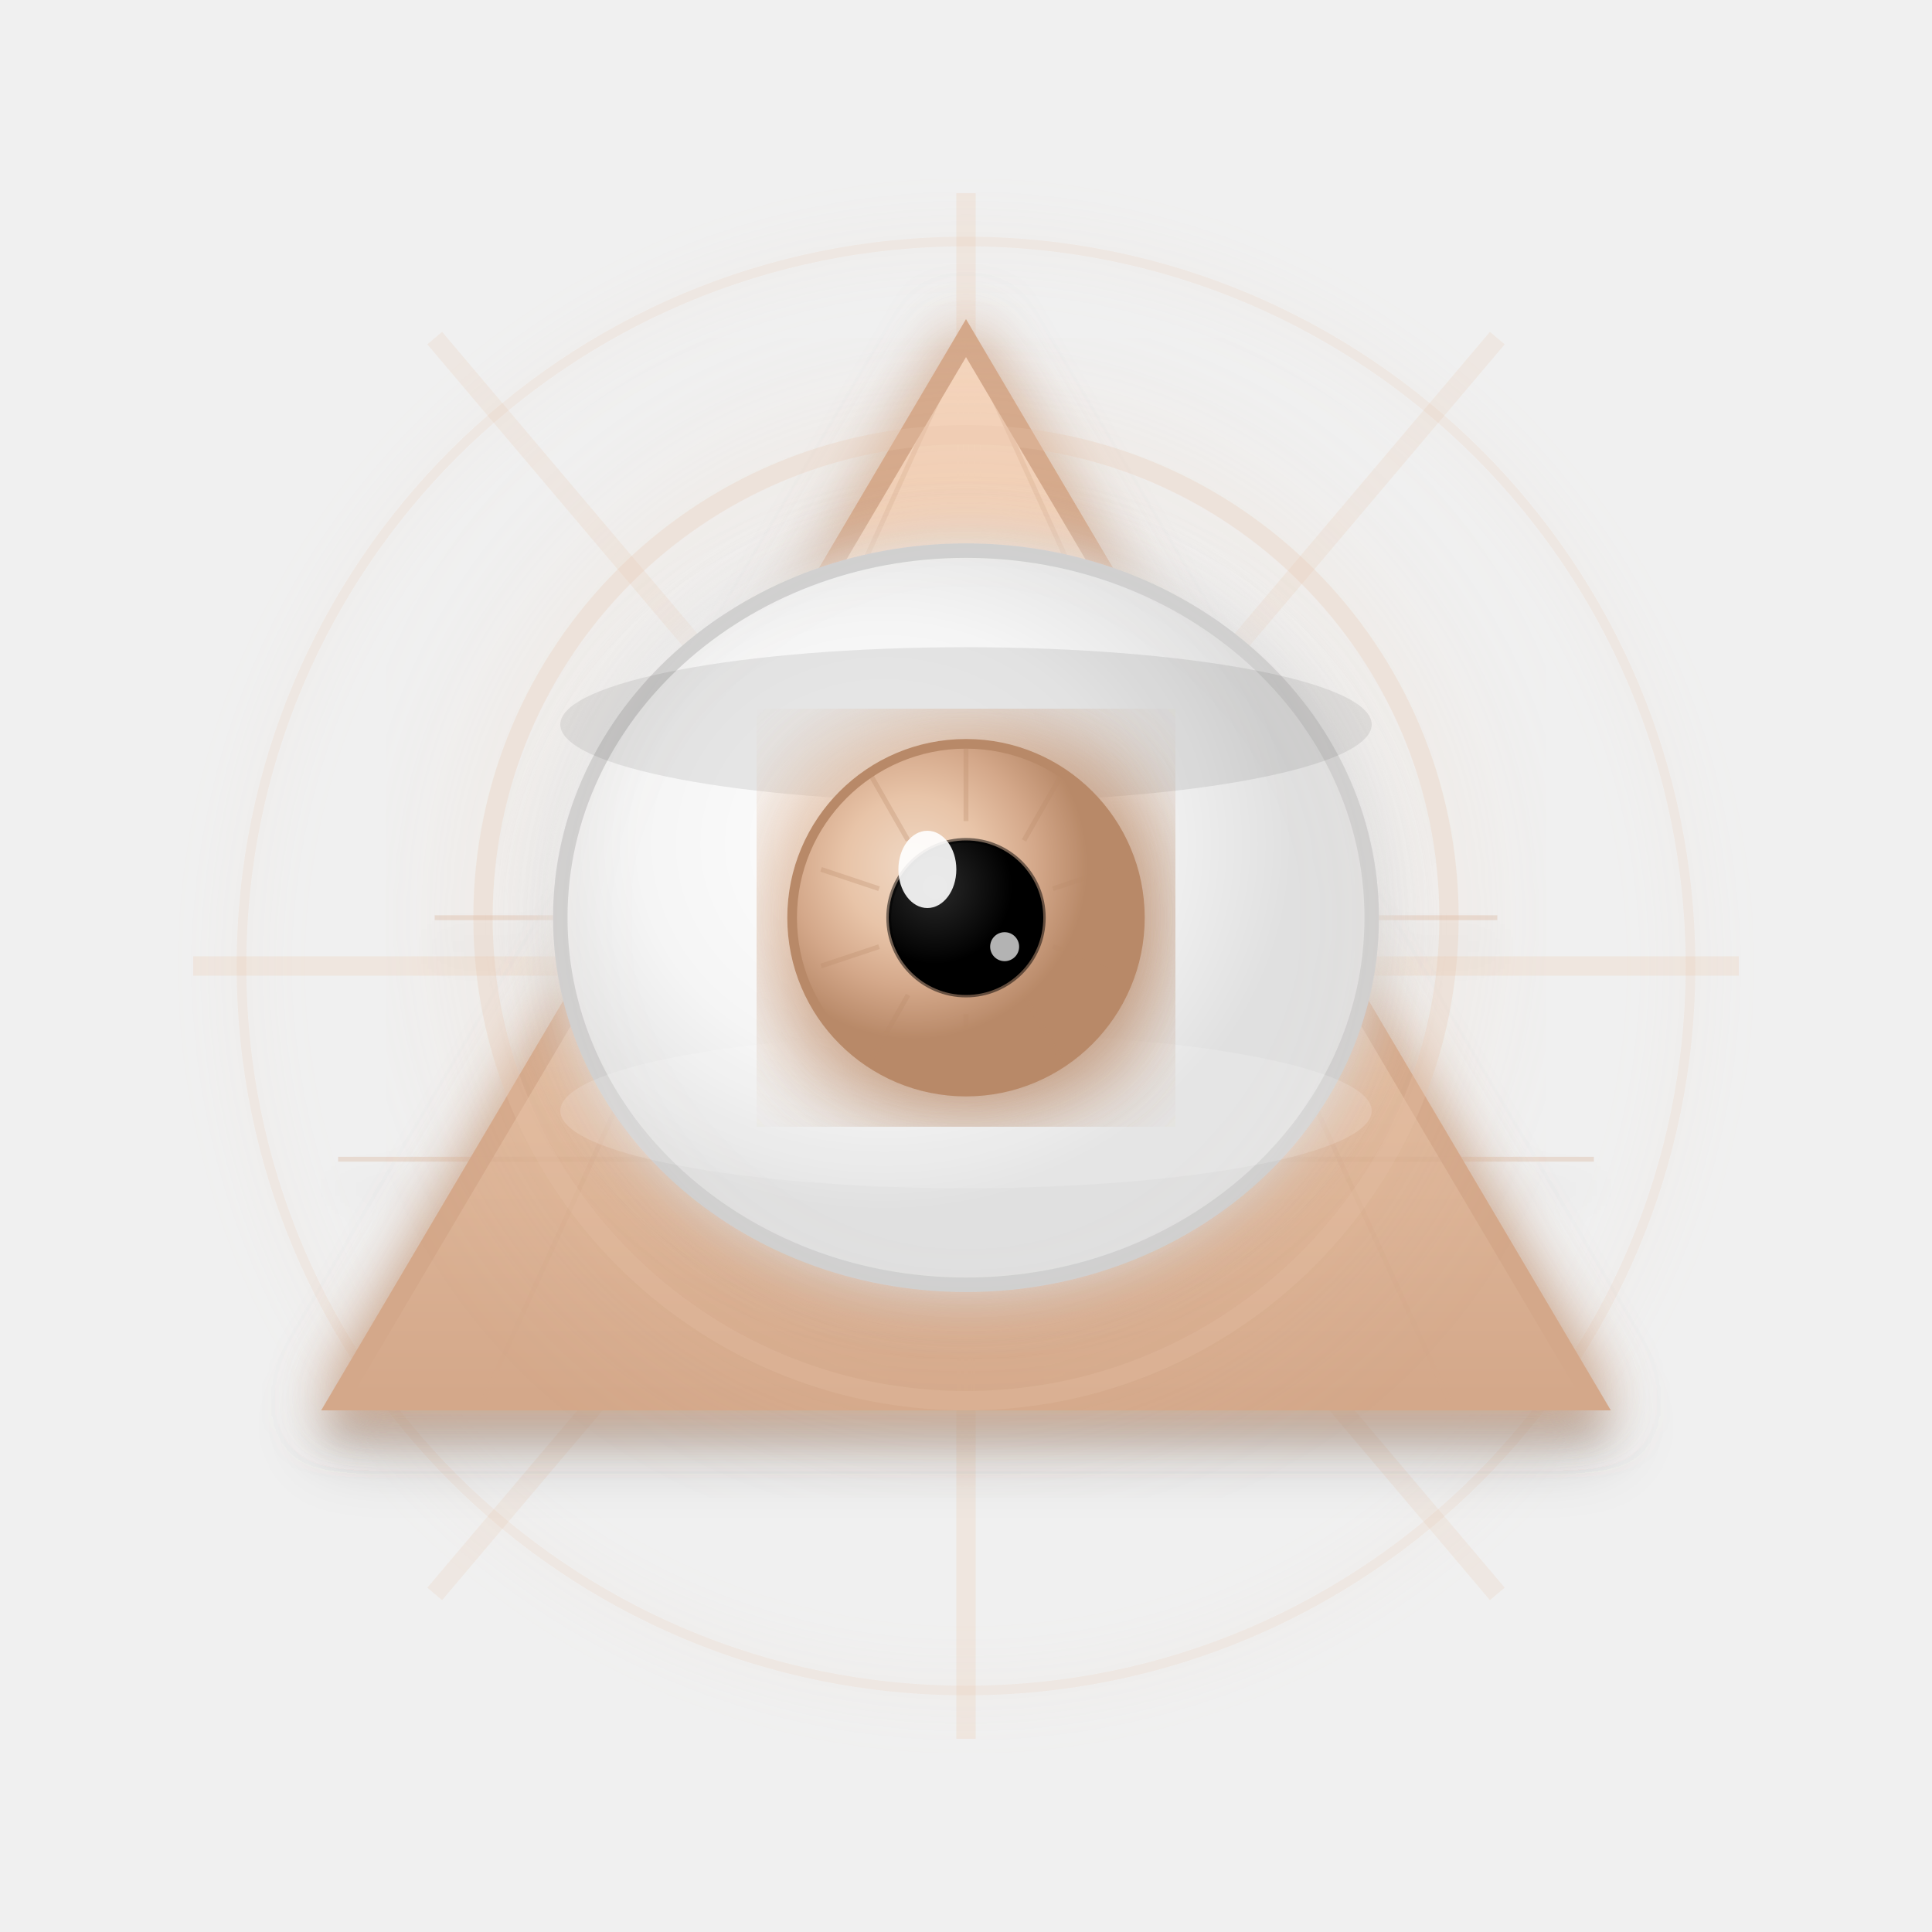
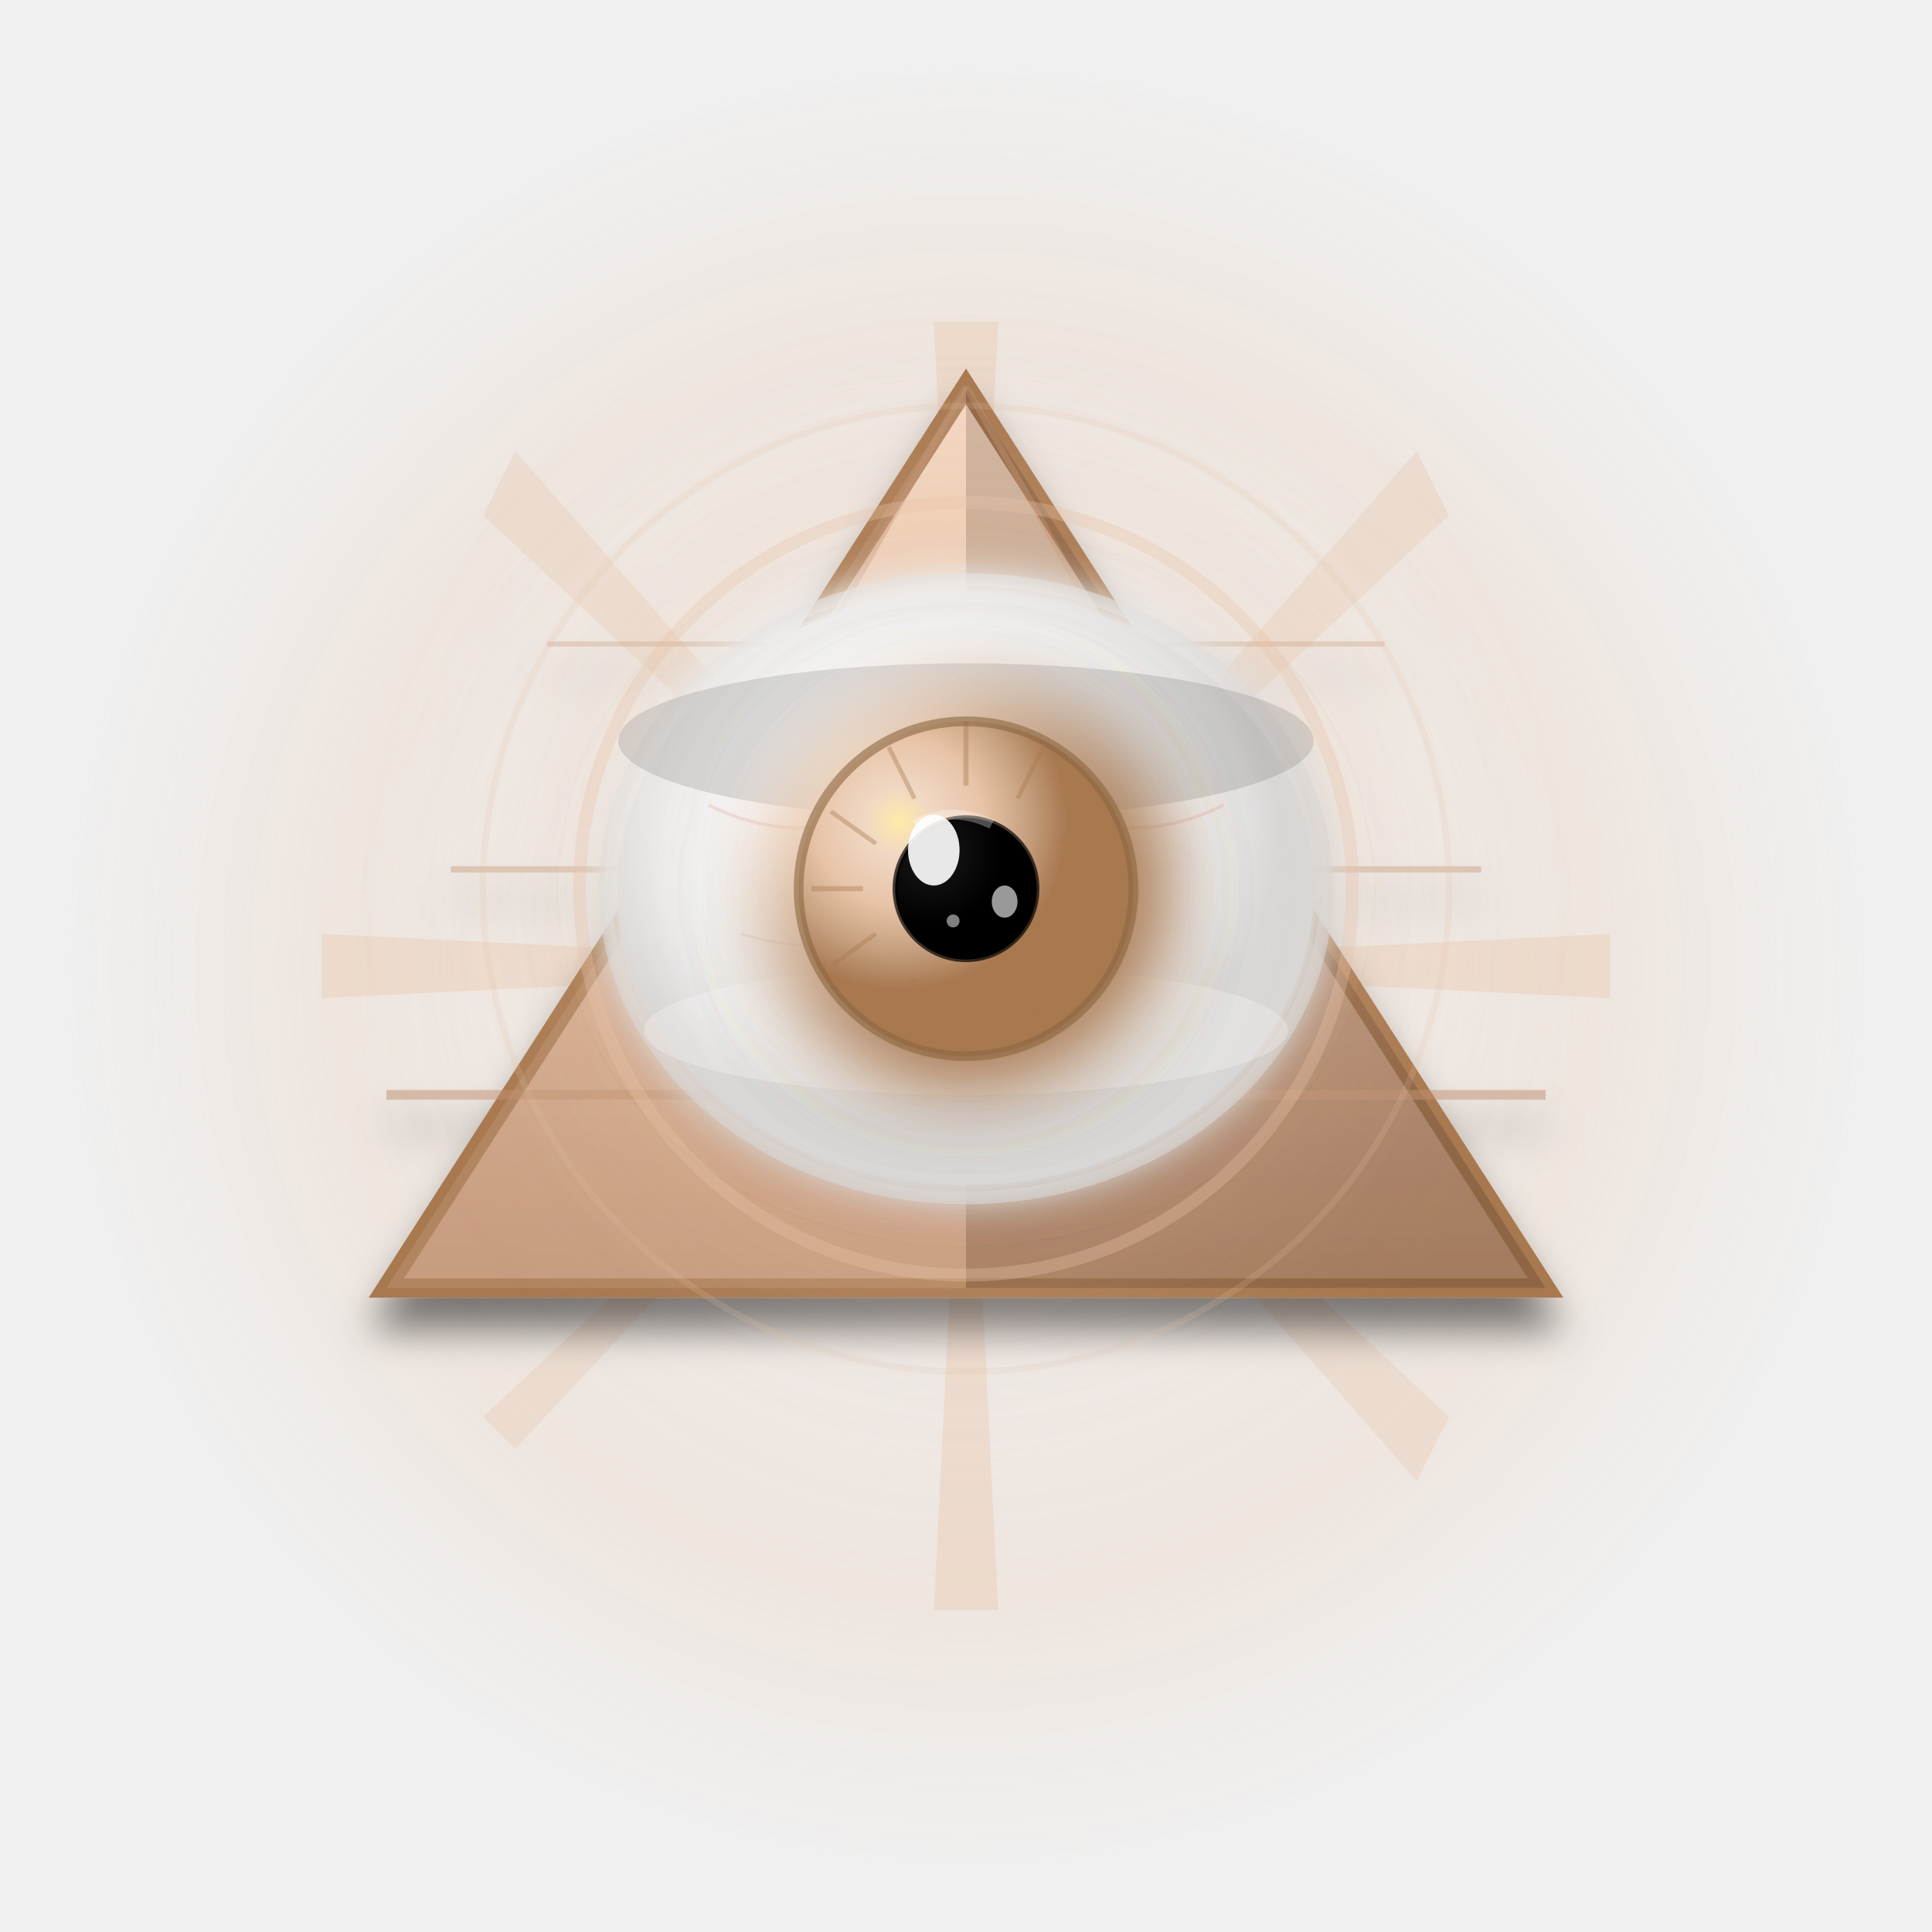
- <svg xmlns="http://www.w3.org/2000/svg" viewBox="0 0 200 200" width="200" height="200">
+ <svg xmlns="http://www.w3.org/2000/svg" viewBox="0 0 300 300" width="300" height="300">
  <defs>
-     <linearGradient id="pyramidGradient" x1="0%" y1="0%" x2="0%" y2="100%">
+     <radialGradient id="glowRing" cx="50%" cy="50%">
+       <stop offset="0%" style="stop-color:#E8C4A8;stop-opacity:0" />
+       <stop offset="70%" style="stop-color:#E8C4A8;stop-opacity:0.4" />
+       <stop offset="100%" style="stop-color:#E8C4A8;stop-opacity:0" />
+     </radialGradient>
+     <linearGradient id="pyramidGold" x1="0%" y1="0%" x2="0%" y2="100%">
      <stop offset="0%" style="stop-color:#f5d5bd;stop-opacity:1" />
+       <stop offset="30%" style="stop-color:#E8C4A8;stop-opacity:1" />
+       <stop offset="60%" style="stop-color:#d4a88a;stop-opacity:1" />
+       <stop offset="100%" style="stop-color:#c09070;stop-opacity:1" />
+     </linearGradient>
+     <radialGradient id="eyeWhite" cx="45%" cy="40%">
+       <stop offset="0%" style="stop-color:#ffffff;stop-opacity:1" />
+       <stop offset="50%" style="stop-color:#f8f8f8;stop-opacity:1" />
+       <stop offset="80%" style="stop-color:#ebebeb;stop-opacity:1" />
+       <stop offset="100%" style="stop-color:#d8d8d8;stop-opacity:1" />
+     </radialGradient>
+     <radialGradient id="irisGold" cx="30%" cy="30%">
+       <stop offset="0%" style="stop-color:#ffeaa7;stop-opacity:1" />
+       <stop offset="20%" style="stop-color:#f0d8c4;stop-opacity:1" />
      <stop offset="50%" style="stop-color:#E8C4A8;stop-opacity:1" />
-       <stop offset="100%" style="stop-color:#d4a88a;stop-opacity:1" />
-     </linearGradient>
-     <radialGradient id="eyeballGradient" cx="40%" cy="40%">
-       <stop offset="0%" style="stop-color:#ffffff;stop-opacity:1" />
-       <stop offset="60%" style="stop-color:#f5f5f5;stop-opacity:1" />
-       <stop offset="100%" style="stop-color:#e0e0e0;stop-opacity:1" />
+       <stop offset="75%" style="stop-color:#c8a382;stop-opacity:1" />
+       <stop offset="100%" style="stop-color:#a87850;stop-opacity:1" />
    </radialGradient>
-     <radialGradient id="irisGradient" cx="35%" cy="35%">
-       <stop offset="0%" style="stop-color:#f0d8c4;stop-opacity:1" />
-       <stop offset="40%" style="stop-color:#E8C4A8;stop-opacity:1" />
-       <stop offset="70%" style="stop-color:#d4a88a;stop-opacity:1" />
-       <stop offset="100%" style="stop-color:#b88968;stop-opacity:1" />
-     </radialGradient>
-     <radialGradient id="pupilGradient" cx="30%" cy="30%">
-       <stop offset="0%" style="stop-color:#2a2a2a;stop-opacity:1" />
+     <radialGradient id="pupilBlack" cx="25%" cy="25%">
+       <stop offset="0%" style="stop-color:#1a1a1a;stop-opacity:1" />
      <stop offset="100%" style="stop-color:#000000;stop-opacity:1" />
    </radialGradient>
-     <filter id="glow">
-       <feGaussianBlur stdDeviation="3" result="coloredBlur" />
+     <filter id="softGlow" x="-50%" y="-50%" width="200%" height="200%">
+       <feGaussianBlur in="SourceGraphic" stdDeviation="4" result="blur" />
+       <feComponentTransfer in="blur" result="glow">
+         <feFuncA type="linear" slope="1.5" />
+       </feComponentTransfer>
      <feMerge>
-         <feMergeNode in="coloredBlur" />
+         <feMergeNode in="glow" />
+         <feMergeNode in="glow" />
        <feMergeNode in="SourceGraphic" />
      </feMerge>
    </filter>
-     <filter id="strongGlow">
-       <feGaussianBlur stdDeviation="6" result="coloredBlur" />
+     <filter id="strongGlow" x="-100%" y="-100%" width="300%" height="300%">
+       <feGaussianBlur in="SourceGraphic" stdDeviation="8" result="blur" />
      <feMerge>
-         <feMergeNode in="coloredBlur" />
-         <feMergeNode in="coloredBlur" />
+         <feMergeNode in="blur" />
+         <feMergeNode in="blur" />
+         <feMergeNode in="blur" />
        <feMergeNode in="SourceGraphic" />
      </feMerge>
    </filter>
-     <filter id="shadow" x="-50%" y="-50%" width="200%" height="200%">
-       <feGaussianBlur in="SourceAlpha" stdDeviation="2" />
-       <feOffset dx="0" dy="3" result="offsetblur" />
+     <filter id="shadow3D">
+       <feGaussianBlur in="SourceAlpha" stdDeviation="3" />
+       <feOffset dx="0" dy="5" result="offsetblur" />
      <feComponentTransfer>
-         <feFuncA type="linear" slope="0.4" />
+         <feFuncA type="linear" slope="0.5" />
      </feComponentTransfer>
      <feMerge>
        <feMergeNode />
        <feMergeNode in="SourceGraphic" />
      </feMerge>
    </filter>
  </defs>
+   <circle cx="150" cy="150" r="140" fill="url(#glowRing)" opacity="0.6" />
+   <g opacity="0.5">
+     <polygon points="150,150 145,50 155,50" fill="#E8C4A8" opacity="0.7" />
+     <polygon points="150,150 220,70 225,80" fill="#E8C4A8" opacity="0.6" />
+     <polygon points="150,150 250,145 250,155" fill="#E8C4A8" opacity="0.7" />
+     <polygon points="150,150 225,220 220,230" fill="#E8C4A8" opacity="0.6" />
+     <polygon points="150,150 155,250 145,250" fill="#E8C4A8" opacity="0.7" />
+     <polygon points="150,150 80,225 75,220" fill="#E8C4A8" opacity="0.6" />
+     <polygon points="150,150 50,155 50,145" fill="#E8C4A8" opacity="0.7" />
+     <polygon points="150,150 75,80 80,70" fill="#E8C4A8" opacity="0.6" />
+   </g>
+   <g filter="url(#shadow3D)">
+     <path d="M 150 60 L 60 200 L 240 200 Z" fill="url(#pyramidGold)" stroke="#a87850" stroke-width="3" stroke-linejoin="miter" />
+     <path d="M 150 60 L 60 200 L 150 200 Z" fill="rgba(255, 255, 255, 0.1)" />
+     <path d="M 150 60 L 240 200 L 150 200 Z" fill="rgba(0, 0, 0, 0.15)" />
+     <line x1="150" y1="60" x2="105" y2="140" stroke="#c09070" stroke-width="1" opacity="0.4" />
+     <line x1="150" y1="60" x2="195" y2="140" stroke="#c09070" stroke-width="1" opacity="0.4" />
+     <line x1="60" y1="170" x2="240" y2="170" stroke="#c09070" stroke-width="1.5" opacity="0.5" />
+     <line x1="70" y1="135" x2="230" y2="135" stroke="#c09070" stroke-width="1" opacity="0.4" />
+     <line x1="85" y1="100" x2="215" y2="100" stroke="#c09070" stroke-width="0.8" opacity="0.3" />
+   </g>
+   <ellipse cx="150" cy="138" rx="56" ry="48" fill="none" stroke="#d8d8d8" stroke-width="2" opacity="0.6" />
+   <ellipse cx="150" cy="138" rx="54" ry="46" fill="url(#eyeWhite)" filter="url(#softGlow)" />
+   <ellipse cx="150" cy="115" rx="54" ry="12" fill="rgba(0, 0, 0, 0.12)" />
+   <ellipse cx="150" cy="160" rx="50" ry="10" fill="rgba(255, 255, 255, 0.25)" />
+   <path d="M 110 125 Q 120 130, 130 128" stroke="#e8b4b4" stroke-width="0.5" opacity="0.4" fill="none" />
+   <path d="M 190 125 Q 180 130, 170 128" stroke="#e8b4b4" stroke-width="0.5" opacity="0.4" fill="none" />
+   <path d="M 115 145 Q 125 148, 132 146" stroke="#e8b4b4" stroke-width="0.4" opacity="0.3" fill="none" />
+   <circle cx="150" cy="138" r="26" fill="url(#irisGold)" filter="url(#strongGlow)" />
  <g opacity="0.4">
-     <line x1="100" y1="100" x2="100" y2="20" stroke="#E8C4A8" stroke-width="2" opacity="0.6" />
-     <line x1="100" y1="100" x2="155" y2="35" stroke="#E8C4A8" stroke-width="2" opacity="0.5" />
-     <line x1="100" y1="100" x2="180" y2="100" stroke="#E8C4A8" stroke-width="2" opacity="0.6" />
-     <line x1="100" y1="100" x2="155" y2="165" stroke="#E8C4A8" stroke-width="2" opacity="0.5" />
-     <line x1="100" y1="100" x2="100" y2="180" stroke="#E8C4A8" stroke-width="2" opacity="0.6" />
-     <line x1="100" y1="100" x2="45" y2="165" stroke="#E8C4A8" stroke-width="2" opacity="0.5" />
-     <line x1="100" y1="100" x2="20" y2="100" stroke="#E8C4A8" stroke-width="2" opacity="0.6" />
-     <line x1="100" y1="100" x2="45" y2="35" stroke="#E8C4A8" stroke-width="2" opacity="0.5" />
+     <line x1="150" y1="112" x2="150" y2="122" stroke="#a87850" stroke-width="0.8" />
+     <line x1="162" y1="116" x2="158" y2="124" stroke="#a87850" stroke-width="0.7" />
+     <line x1="171" y1="126" x2="164" y2="131" stroke="#a87850" stroke-width="0.7" />
+     <line x1="174" y1="138" x2="166" y2="138" stroke="#a87850" stroke-width="0.8" />
+     <line x1="171" y1="150" x2="164" y2="145" stroke="#a87850" stroke-width="0.7" />
+     <line x1="162" y1="160" x2="158" y2="152" stroke="#a87850" stroke-width="0.7" />
+     <line x1="150" y1="164" x2="150" y2="154" stroke="#a87850" stroke-width="0.8" />
+     <line x1="138" y1="160" x2="142" y2="152" stroke="#a87850" stroke-width="0.7" />
+     <line x1="129" y1="150" x2="136" y2="145" stroke="#a87850" stroke-width="0.7" />
+     <line x1="126" y1="138" x2="134" y2="138" stroke="#a87850" stroke-width="0.8" />
+     <line x1="129" y1="126" x2="136" y2="131" stroke="#a87850" stroke-width="0.7" />
+     <line x1="138" y1="116" x2="142" y2="124" stroke="#a87850" stroke-width="0.7" />
  </g>
-   <circle cx="100" cy="100" r="75" fill="none" stroke="#E8C4A8" stroke-width="1" opacity="0.2" filter="url(#glow)" />
-   <g filter="url(#shadow)">
-     <path d="M 100 35 L 35 145 L 165 145 Z" fill="url(#pyramidGradient)" stroke="#d4a88a" stroke-width="2" filter="url(#glow)" />
-     <line x1="100" y1="35" x2="50" y2="145" stroke="#d4a88a" stroke-width="0.5" opacity="0.3" />
-     <line x1="100" y1="35" x2="150" y2="145" stroke="#d4a88a" stroke-width="0.5" opacity="0.3" />
-     <line x1="35" y1="120" x2="165" y2="120" stroke="#d4a88a" stroke-width="0.5" opacity="0.3" />
-     <line x1="45" y1="95" x2="155" y2="95" stroke="#d4a88a" stroke-width="0.5" opacity="0.3" />
-   </g>
-   <ellipse cx="100" cy="95" rx="42" ry="38" fill="url(#eyeballGradient)" stroke="#d0d0d0" stroke-width="1.5" filter="url(#glow)" />
-   <ellipse cx="100" cy="75" rx="42" ry="8" fill="#000000" opacity="0.08" />
-   <ellipse cx="100" cy="115" rx="42" ry="8" fill="#ffffff" opacity="0.15" />
-   <circle cx="100" cy="95" r="18" fill="url(#irisGradient)" stroke="#b88968" stroke-width="1" filter="url(#strongGlow)" />
-   <g opacity="0.3">
-     <line x1="100" y1="77" x2="100" y2="85" stroke="#b88968" stroke-width="0.5" />
-     <line x1="110" y1="80" x2="106" y2="87" stroke="#b88968" stroke-width="0.5" />
-     <line x1="115" y1="90" x2="109" y2="92" stroke="#b88968" stroke-width="0.5" />
-     <line x1="115" y1="100" x2="109" y2="98" stroke="#b88968" stroke-width="0.5" />
-     <line x1="110" y1="110" x2="106" y2="103" stroke="#b88968" stroke-width="0.5" />
-     <line x1="100" y1="113" x2="100" y2="105" stroke="#b88968" stroke-width="0.5" />
-     <line x1="90" y1="110" x2="94" y2="103" stroke="#b88968" stroke-width="0.5" />
-     <line x1="85" y1="100" x2="91" y2="98" stroke="#b88968" stroke-width="0.5" />
-     <line x1="85" y1="90" x2="91" y2="92" stroke="#b88968" stroke-width="0.5" />
-     <line x1="90" y1="80" x2="94" y2="87" stroke="#b88968" stroke-width="0.5" />
-   </g>
-   <circle cx="100" cy="95" r="8" fill="url(#pupilGradient)" />
-   <circle cx="100" cy="95" r="8" fill="none" stroke="#000000" stroke-width="0.5" opacity="0.5" />
-   <ellipse cx="96" cy="90" rx="3" ry="4" fill="#ffffff" opacity="0.9" />
-   <circle cx="104" cy="98" r="1.5" fill="#ffffff" opacity="0.7" />
-   <circle cx="100" cy="95" r="50" fill="none" stroke="#E8C4A8" stroke-width="2" opacity="0.3" filter="url(#strongGlow)" />
+   <circle cx="150" cy="138" r="26" fill="none" stroke="#8a6540" stroke-width="1.5" opacity="0.6" />
+   <circle cx="150" cy="138" r="11" fill="url(#pupilBlack)" />
+   <circle cx="150" cy="138" r="11" fill="none" stroke="#000000" stroke-width="0.8" opacity="0.7" />
+   <ellipse cx="145" cy="132" rx="4" ry="5.5" fill="#ffffff" opacity="0.9" />
+   <ellipse cx="156" cy="140" rx="2" ry="2.5" fill="#ffffff" opacity="0.6" />
+   <circle cx="148" cy="143" r="1" fill="#ffffff" opacity="0.5" />
+   <path d="M 142 128 Q 148 125, 154 128" stroke="#ffffff" stroke-width="1.5" opacity="0.3" fill="none" />
+   <circle cx="150" cy="138" r="60" fill="none" stroke="#E8C4A8" stroke-width="2" opacity="0.4" filter="url(#strongGlow)" />
+   <circle cx="150" cy="138" r="75" fill="none" stroke="#E8C4A8" stroke-width="1" opacity="0.2" filter="url(#strongGlow)" />
</svg>
